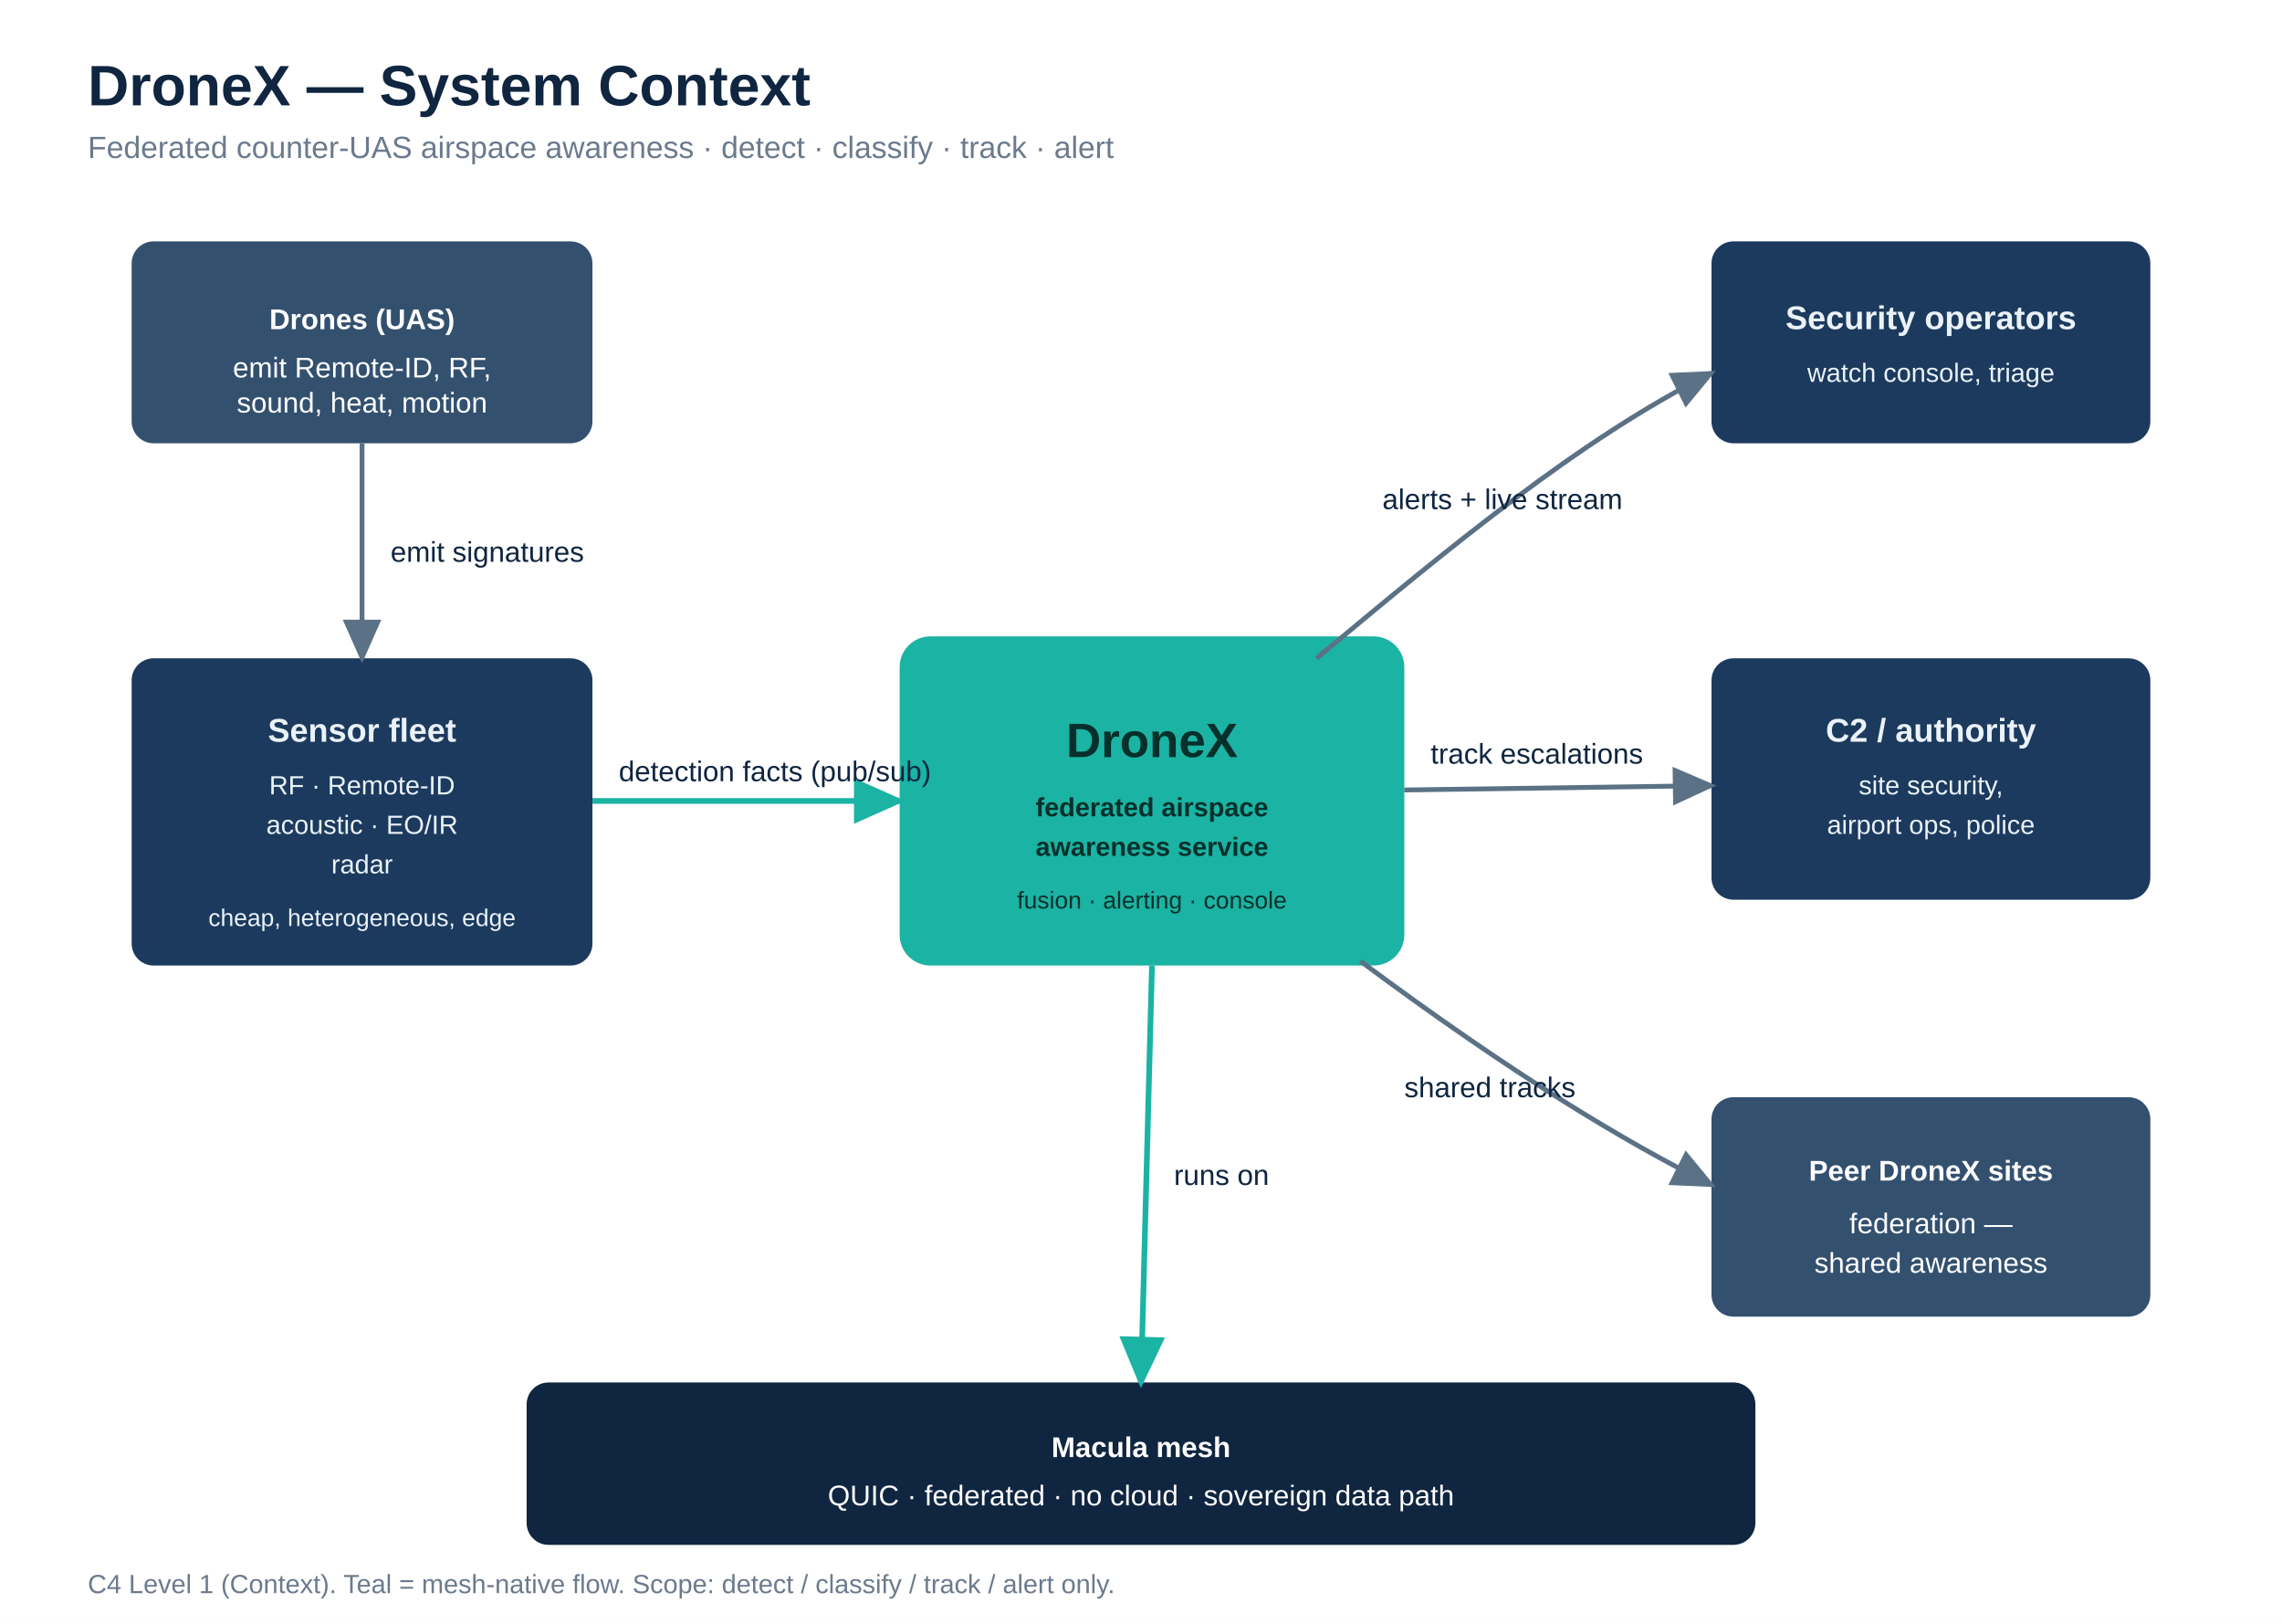
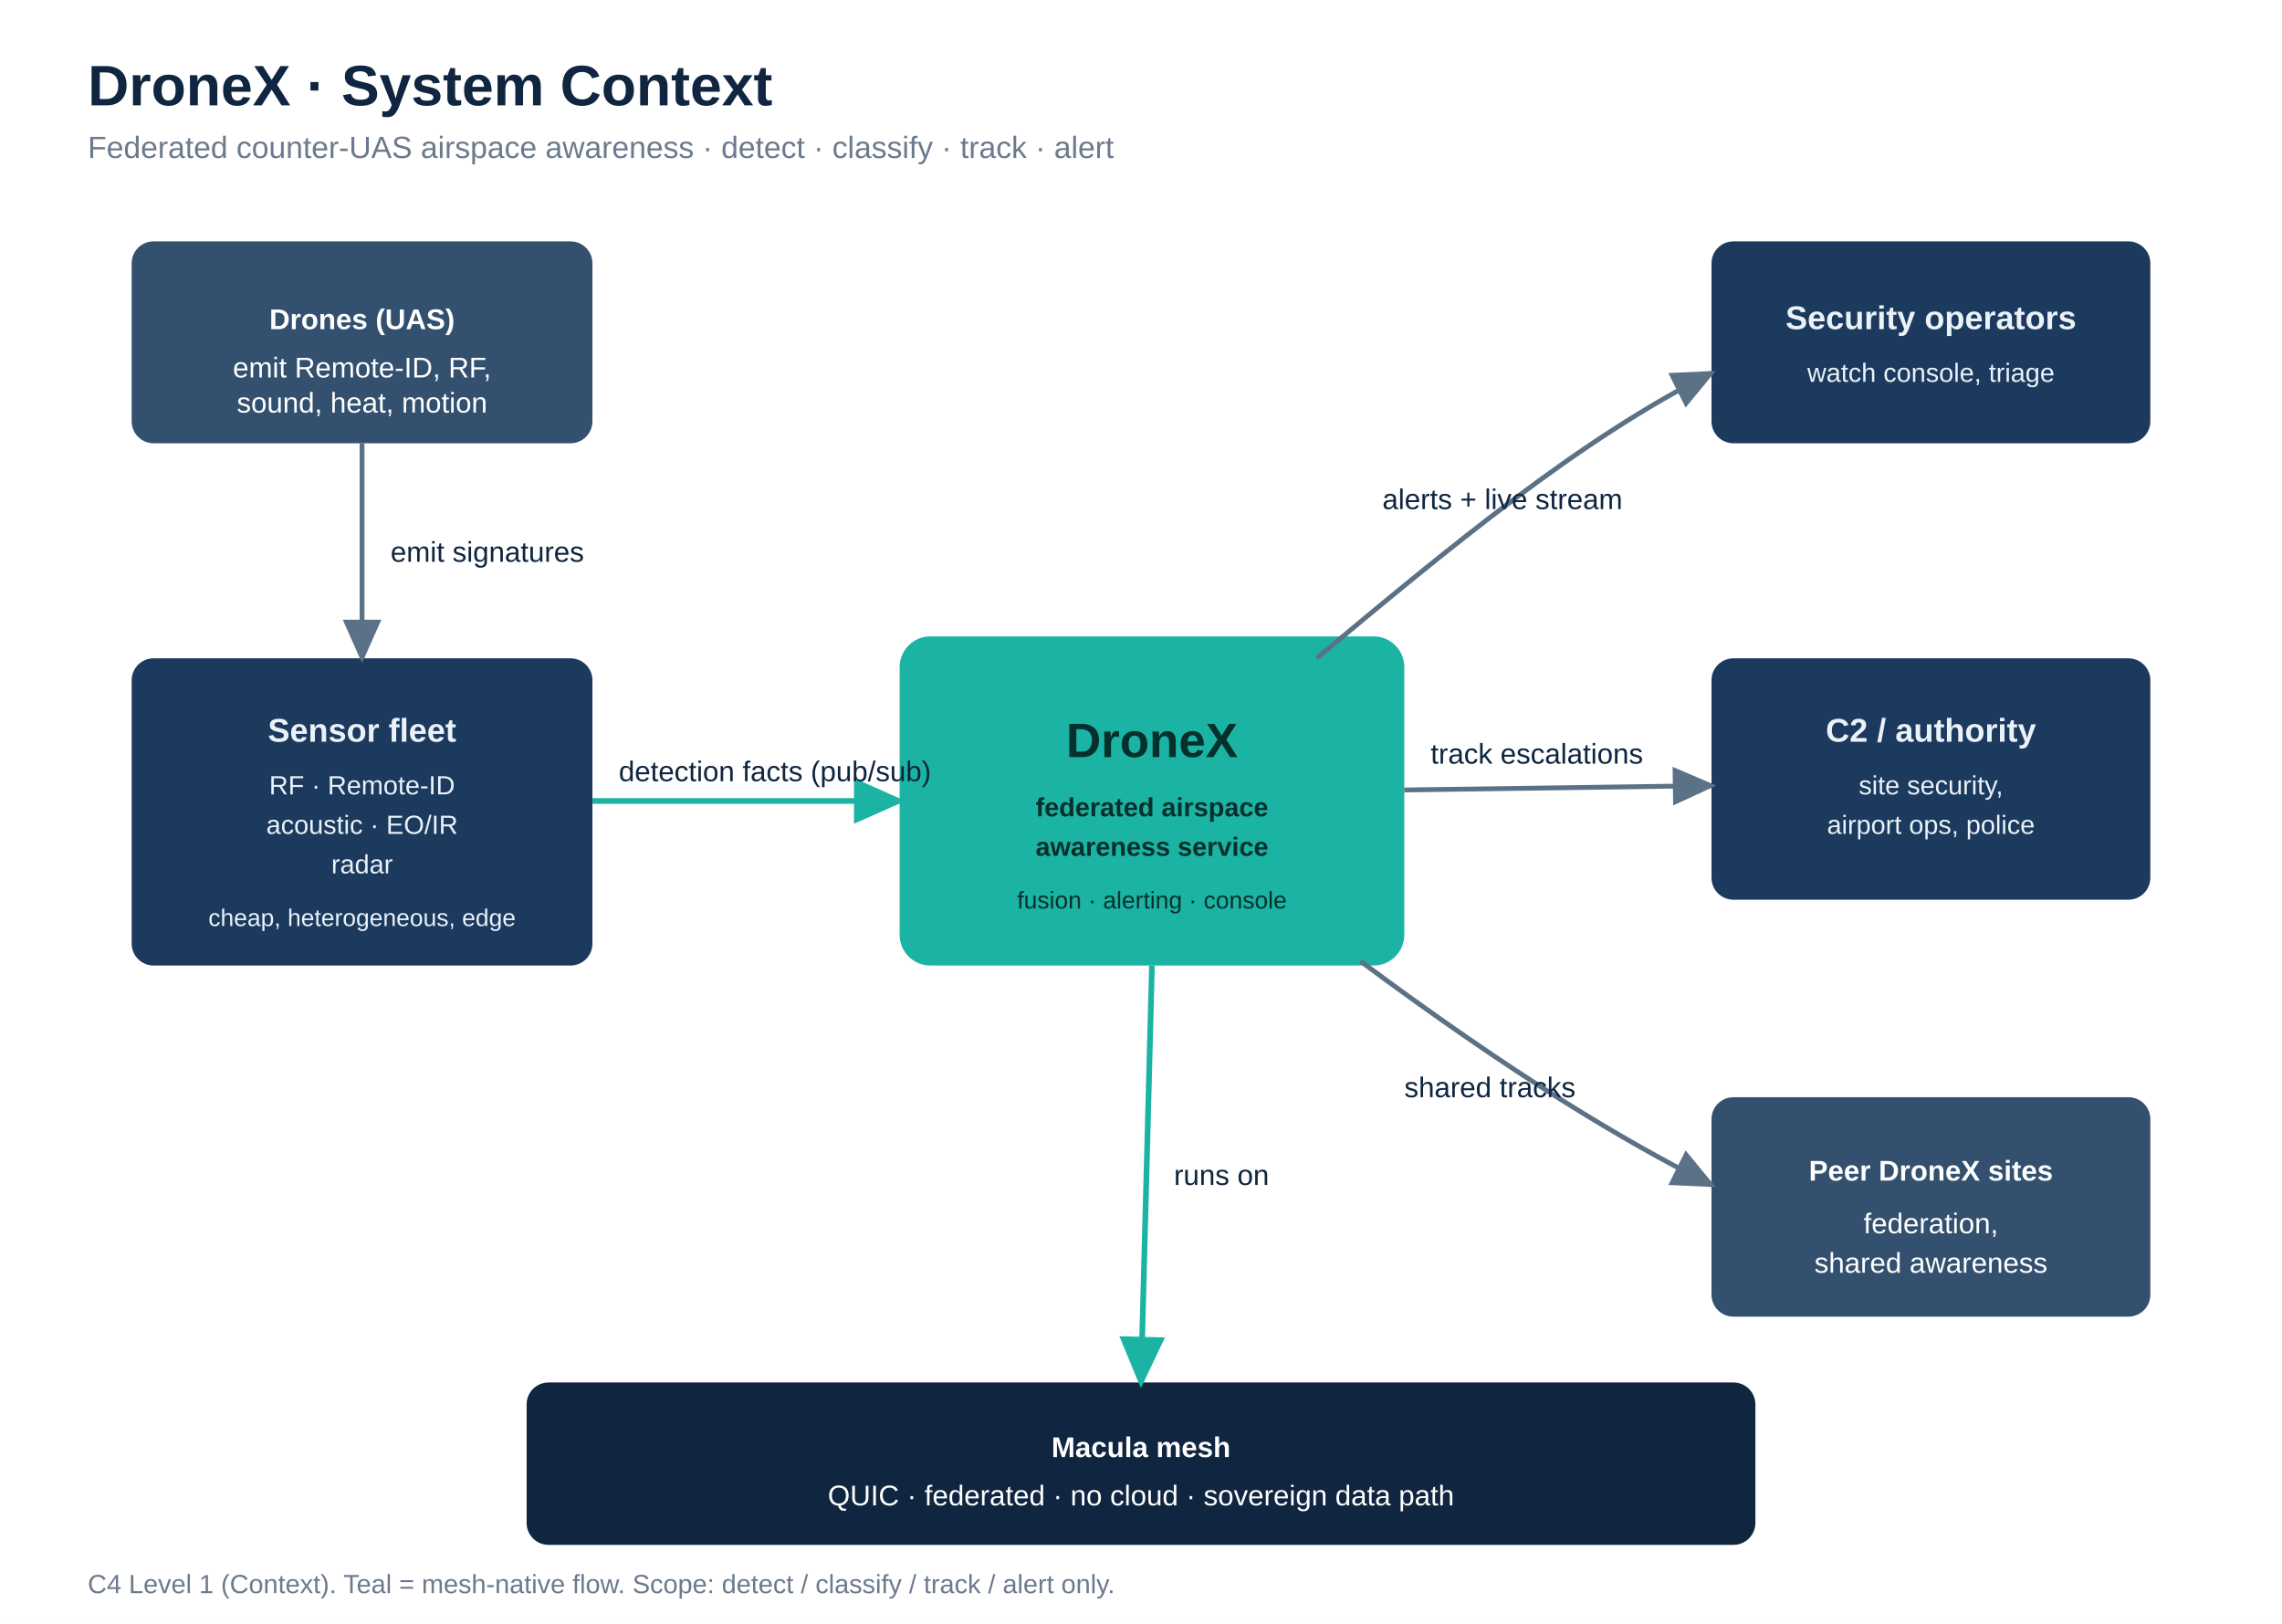
<svg xmlns="http://www.w3.org/2000/svg" viewBox="0 0 1040 740" font-family="'Helvetica Neue',Arial,sans-serif">
  <defs>
    <style>
      .title  { font-size:26px; font-weight:700; fill:#0f2540; }
      .sub    { font-size:14px; fill:#6b7a8d; }
      .sys    { fill:#1bb3a3; }
      .systxt { fill:#06302b; font-weight:700; }
      .actor  { fill:#1c3a5e; }
      .acttxt { fill:#eaf2f8; }
      .ext    { fill:#33506f; }
      .mesh   { fill:#0f2540; }
      .lbl    { font-size:13px; fill:#0f2540; }
      .lblw   { font-size:13px; fill:#ffffff; }
      .ftnt   { font-size:12px; fill:#6b7a8d; }
      .flow   { stroke:#5b7186; stroke-width:2.2; fill:none; }
      .flowt  { stroke:#1bb3a3; stroke-width:2.6; fill:none; }
    </style>
    <marker id="arr" markerWidth="11" markerHeight="11" refX="8" refY="4" orient="auto">
      <path d="M0,0 L9,4 L0,8 z" fill="#5b7186" />
    </marker>
    <marker id="arrt" markerWidth="11" markerHeight="11" refX="8" refY="4" orient="auto">
      <path d="M0,0 L9,4 L0,8 z" fill="#1bb3a3" />
    </marker>
  </defs>
  <rect width="1040" height="740" fill="#ffffff" />
-   <text x="40" y="48" class="title">DroneX — System Context</text>
+   <text x="40" y="48" class="title">DroneX · System Context</text>
  <text x="40" y="72" class="sub">Federated counter-UAS airspace awareness · detect · classify · track · alert</text>
  <rect x="60" y="110" width="210" height="92" rx="10" class="ext" />
  <text x="165" y="150" text-anchor="middle" class="lblw" font-weight="700" font-size="15">Drones (UAS)</text>
  <text x="165" y="172" text-anchor="middle" class="lblw" font-size="12">emit Remote-ID, RF,</text>
  <text x="165" y="188" text-anchor="middle" class="lblw" font-size="12">sound, heat, motion</text>
  <rect x="60" y="300" width="210" height="140" rx="10" class="actor" />
  <text x="165" y="338" text-anchor="middle" class="acttxt" font-weight="700" font-size="15">Sensor fleet</text>
  <text x="165" y="362" text-anchor="middle" class="acttxt" font-size="12">RF · Remote-ID</text>
  <text x="165" y="380" text-anchor="middle" class="acttxt" font-size="12">acoustic · EO/IR</text>
  <text x="165" y="398" text-anchor="middle" class="acttxt" font-size="12">radar</text>
  <text x="165" y="422" text-anchor="middle" class="acttxt" font-size="11" fill="#8fb8d6">cheap, heterogeneous, edge</text>
  <rect x="410" y="290" width="230" height="150" rx="14" class="sys" />
  <text x="525" y="345" text-anchor="middle" class="systxt" font-size="22">DroneX</text>
  <text x="525" y="372" text-anchor="middle" class="systxt" font-size="12" font-weight="400">federated airspace</text>
  <text x="525" y="390" text-anchor="middle" class="systxt" font-size="12" font-weight="400">awareness service</text>
  <text x="525" y="414" text-anchor="middle" font-size="11" fill="#06302b">fusion · alerting · console</text>
  <rect x="780" y="110" width="200" height="92" rx="10" class="actor" />
  <text x="880" y="150" text-anchor="middle" class="acttxt" font-weight="700" font-size="15">Security operators</text>
  <text x="880" y="174" text-anchor="middle" class="acttxt" font-size="12">watch console, triage</text>
  <rect x="780" y="300" width="200" height="110" rx="10" class="actor" />
  <text x="880" y="338" text-anchor="middle" class="acttxt" font-weight="700" font-size="15">C2 / authority</text>
  <text x="880" y="362" text-anchor="middle" class="acttxt" font-size="12">site security,</text>
  <text x="880" y="380" text-anchor="middle" class="acttxt" font-size="12">airport ops, police</text>
  <rect x="780" y="500" width="200" height="100" rx="10" class="ext" />
  <text x="880" y="538" text-anchor="middle" class="lblw" font-weight="700" font-size="15">Peer DroneX sites</text>
-   <text x="880" y="562" text-anchor="middle" class="lblw" font-size="12">federation —</text>
+   <text x="880" y="562" text-anchor="middle" class="lblw" font-size="12">federation,</text>
  <text x="880" y="580" text-anchor="middle" class="lblw" font-size="12">shared awareness</text>
  <rect x="240" y="630" width="560" height="74" rx="10" class="mesh" />
  <text x="520" y="664" text-anchor="middle" class="lblw" font-weight="700" font-size="16">Macula mesh</text>
  <text x="520" y="686" text-anchor="middle" class="lblw" font-size="12">QUIC · federated · no cloud · sovereign data path</text>
  <path class="flow" marker-end="url(#arr)" d="M165,202 L165,300" />
  <text x="178" y="256" class="lbl">emit signatures</text>
  <path class="flowt" marker-end="url(#arrt)" d="M270,365 L410,365" />
  <text x="282" y="356" class="lbl" fill="#0f7a6e">detection facts (pub/sub)</text>
  <path class="flow" marker-end="url(#arr)" d="M600,300 C660,250 720,200 780,170" />
  <text x="630" y="232" class="lbl">alerts + live stream</text>
  <path class="flow" marker-end="url(#arr)" d="M640,360 L780,358" />
  <text x="652" y="348" class="lbl">track escalations</text>
  <path class="flow" marker-end="url(#arr)" d="M620,438 C690,490 740,520 780,540" />
  <text x="640" y="500" class="lbl">shared tracks</text>
  <path class="flowt" marker-end="url(#arrt)" d="M525,440 L520,630" />
  <text x="535" y="540" class="lbl" fill="#0f7a6e">runs on</text>
  <text x="40" y="726" class="ftnt">C4 Level 1 (Context). Teal = mesh-native flow. Scope: detect / classify / track / alert only.</text>
</svg>
